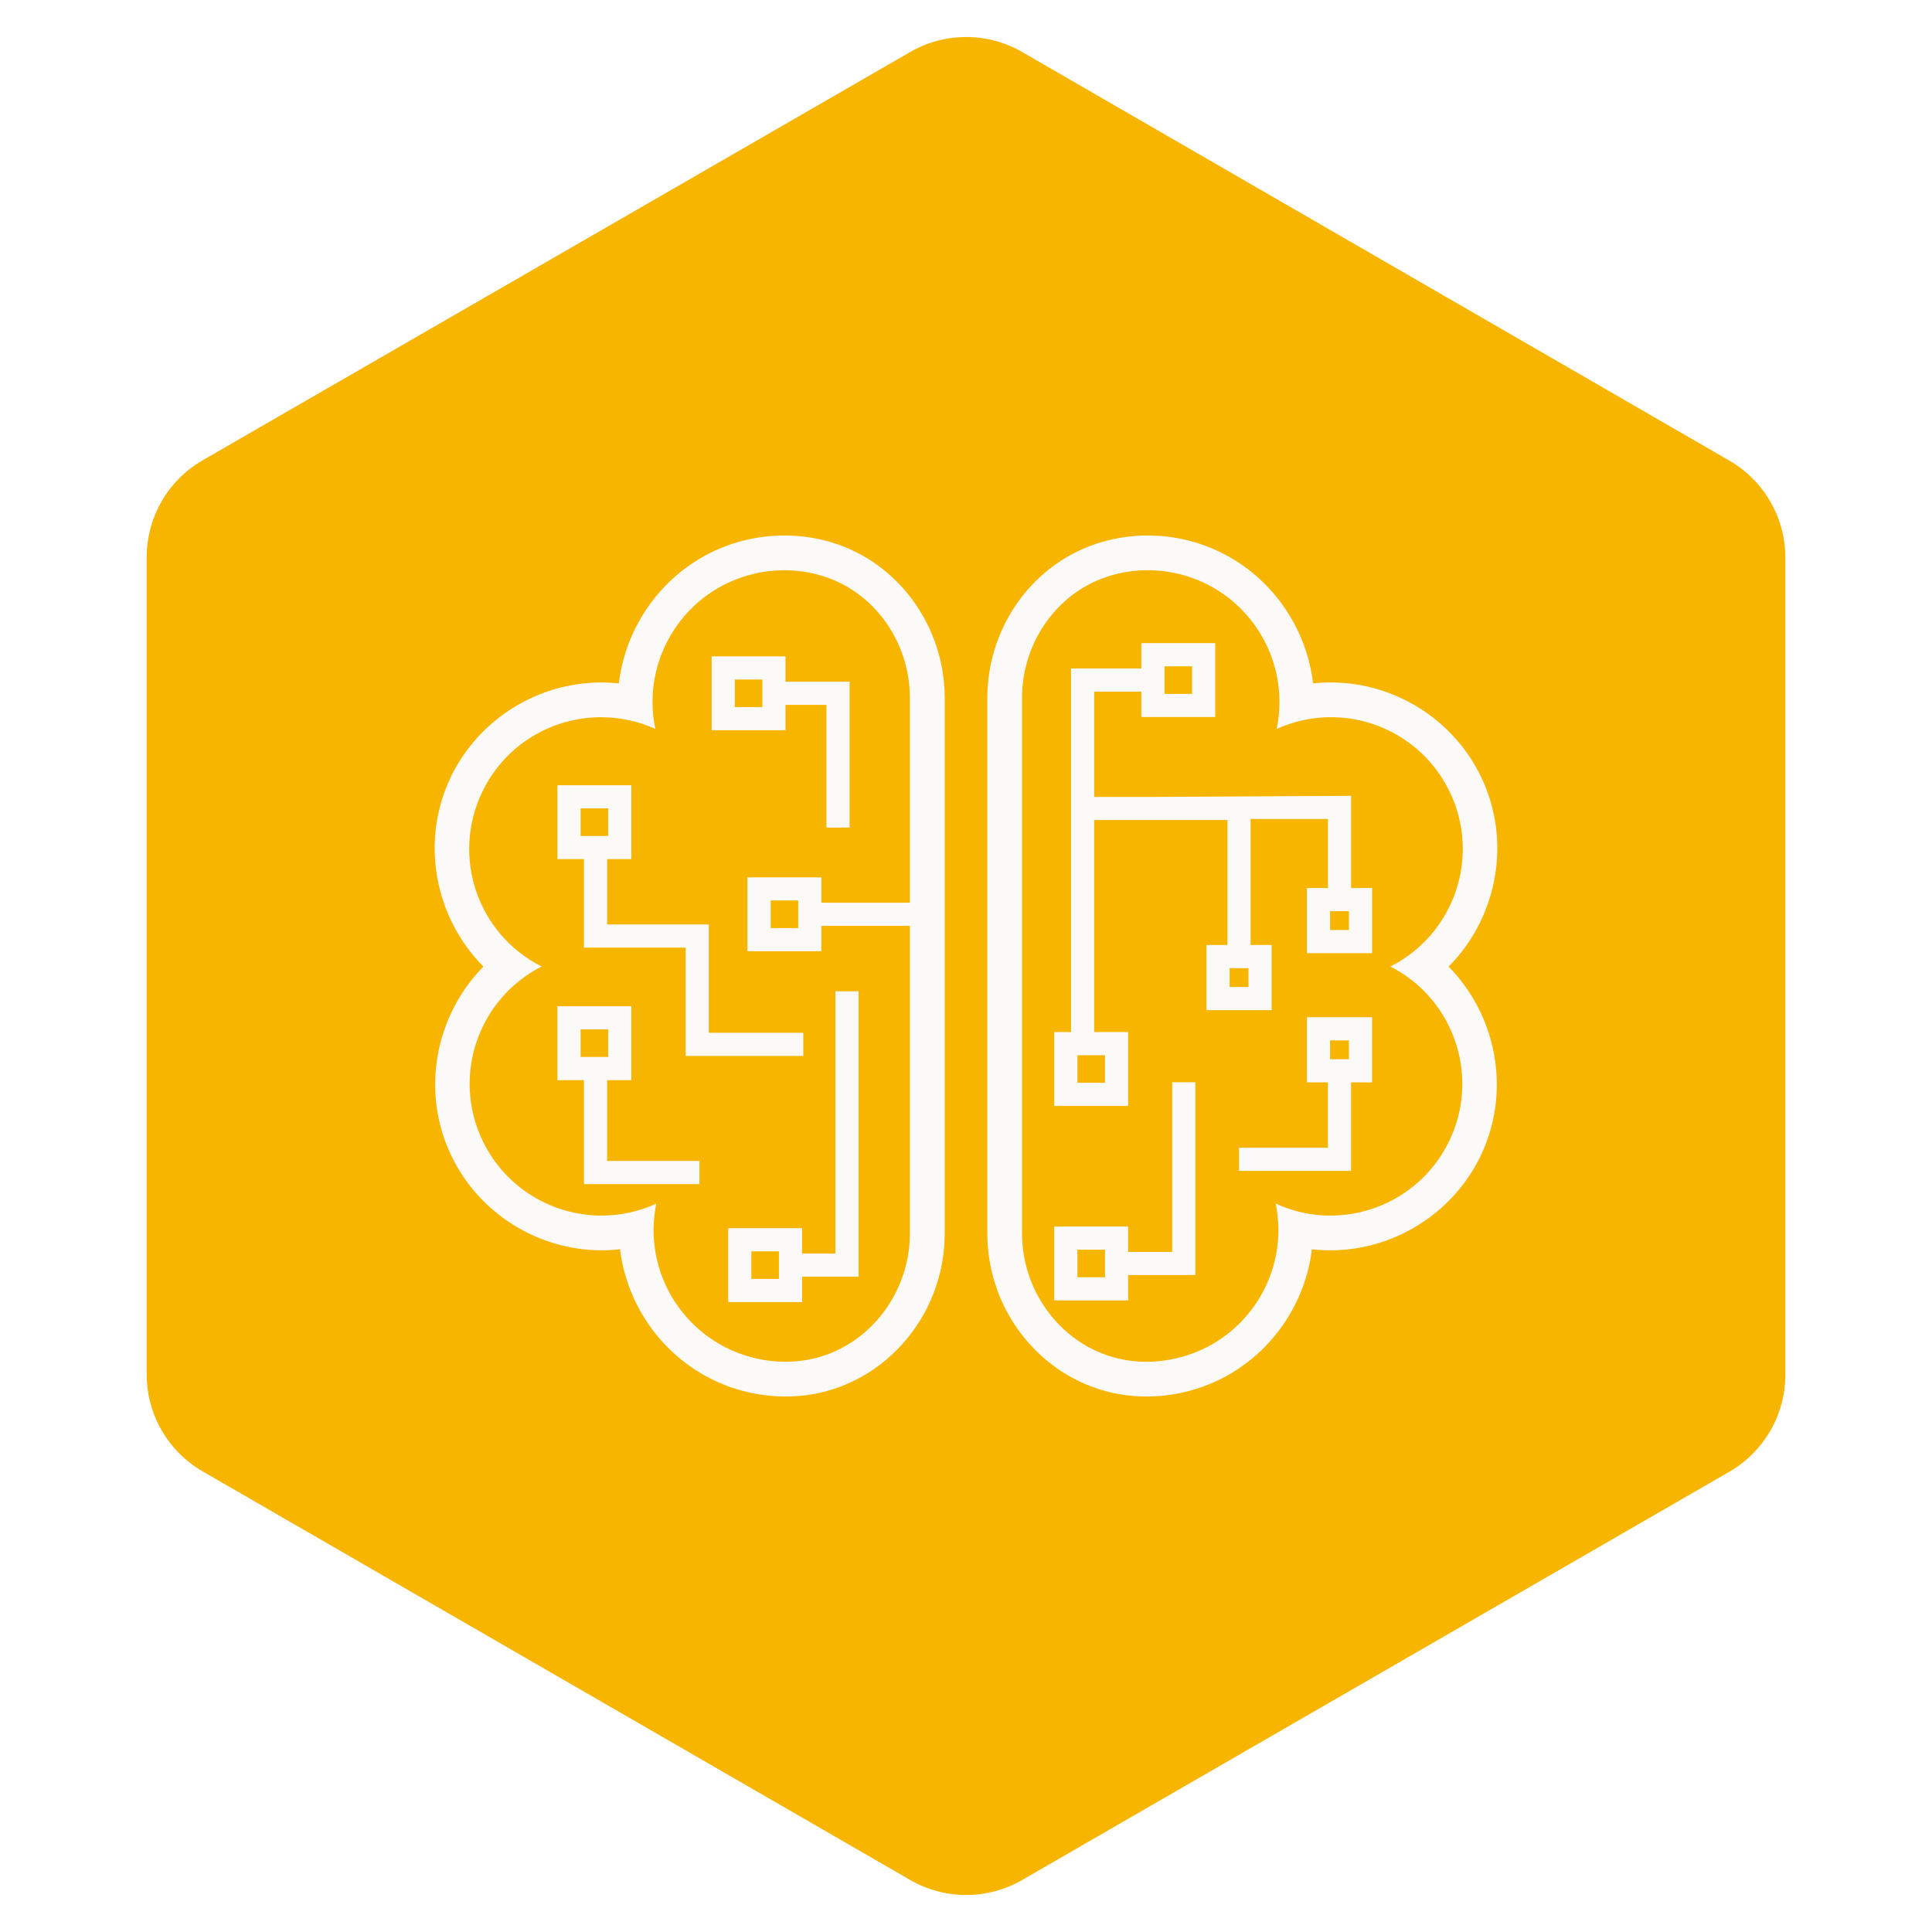
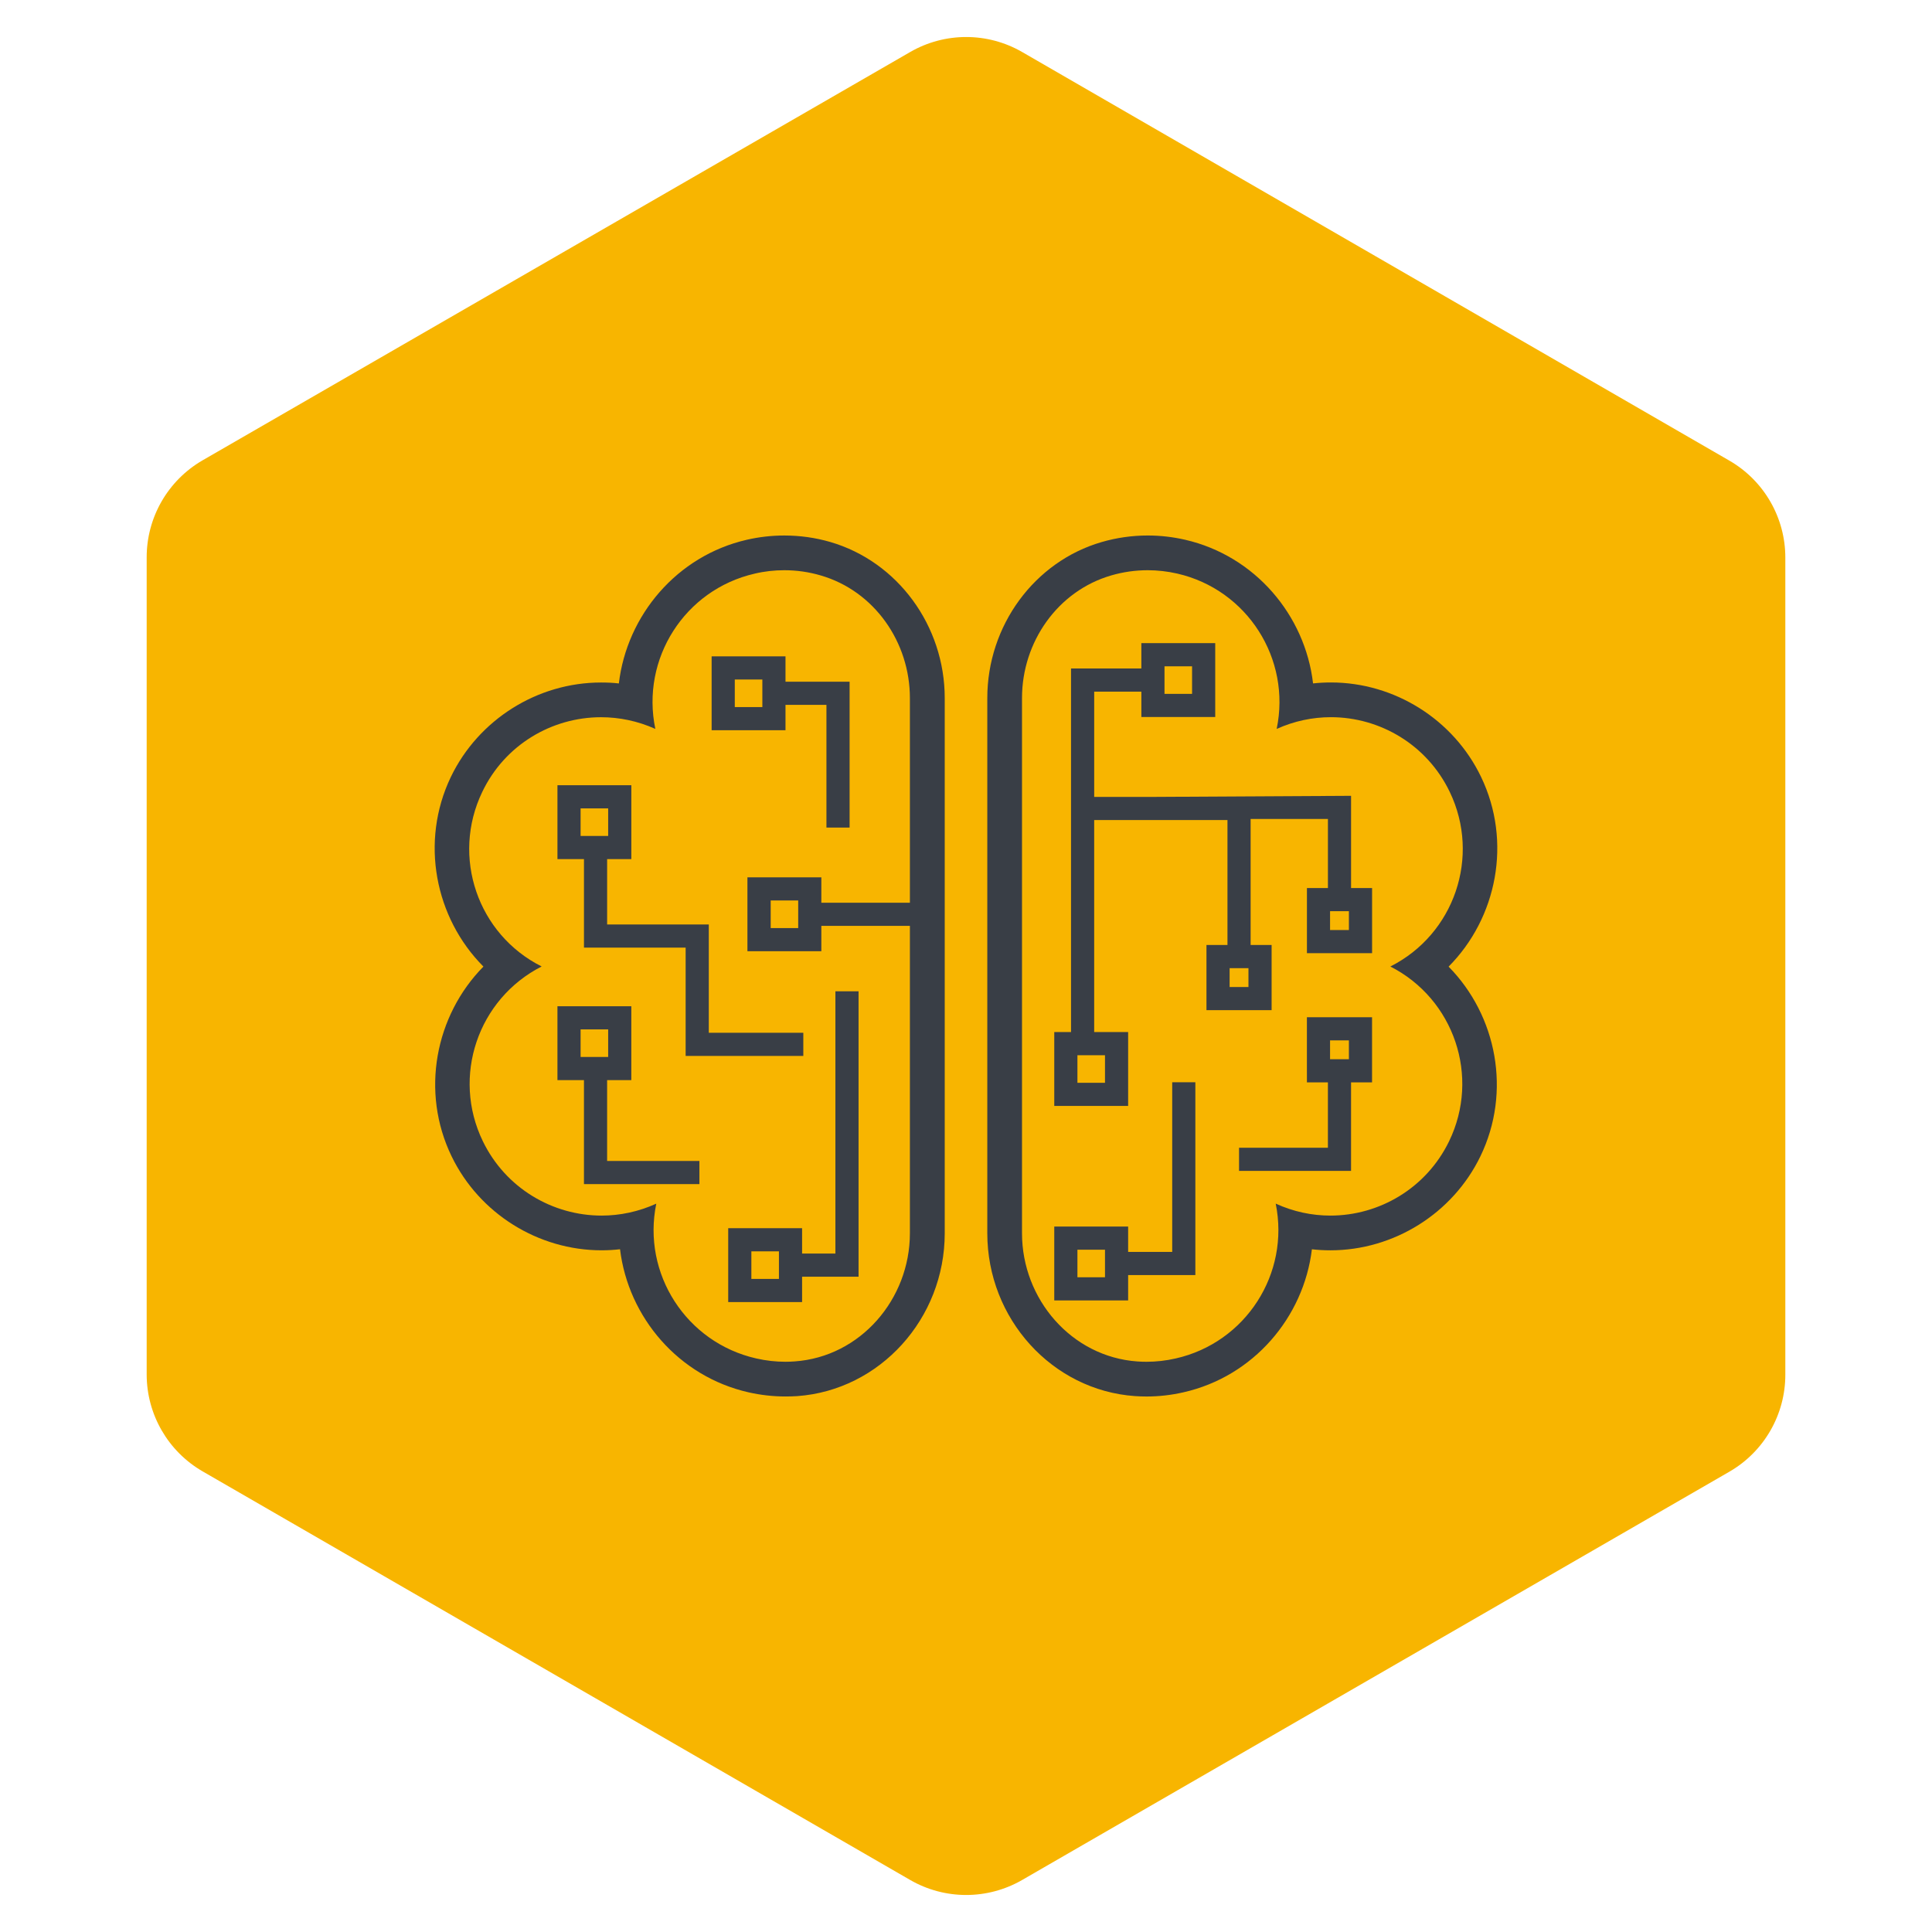
<svg xmlns="http://www.w3.org/2000/svg" width="512" height="512" viewBox="789.74 767.81 1231.52 1231.52" role="img">
  <g transform="scale(8.466824) translate(10, 10)">
    <g transform="matrix(2.487243,0,0,2.487243,94.3175,83.4819)" fill="#f8b500">
      <path d="M23.11 55.78L1.69 43.41A3.39 3.39 0 0 1 0 40.48V15.75a3.39 3.39 0 0 1 1.69-2.94L23.11.45a3.39 3.39 0 0 1 3.39 0l21.41 12.37a3.39 3.39 0 0 1 1.69 2.94v24.72a3.39 3.39 0 0 1-1.69 2.94L26.5 55.78a3.39 3.39 0 0 1-3.39 0z" />
    </g>
-     <g id="SvgjsG1567" featureKey="symbolFeature-0" transform="matrix(0.8889028,0,0,0.8889028,111.5542,108.9651)" fill="#fcfaf8">
+     <g id="SvgjsG1567" featureKey="symbolFeature-0" transform="matrix(0.8889028,0,0,0.8889028,111.5542,108.9651)" fill="#393e46">
      <g>
        <g>
          <path d="M93.626,33.986c-2.331-4.859-7.324-8-12.718-8c-0.508,0-1.012,0.027-1.512,0.081c-0.671-5.771-4.906-10.803-10.833-12.167    c-1.042-0.24-2.108-0.361-3.169-0.361c-1.32,0-2.633,0.187-3.902,0.555c-5.703,1.654-9.686,7.088-9.686,13.215v0.971v10.629V61.1    v7.968v3.569c0,7.236,5.489,13.293,12.497,13.79c0.328,0.023,0.661,0.035,0.989,0.035c1.051,0,2.104-0.12,3.13-0.356    c5.924-1.337,10.18-6.348,10.876-12.112c0.518,0.058,1.041,0.087,1.568,0.087c5.372,0,10.356-3.122,12.699-7.953    c2.656-5.478,1.39-11.935-2.69-16.073C94.972,45.932,96.264,39.477,93.626,33.986z M90.917,64.845    c-1.929,3.977-5.91,6.295-10.052,6.295c-1.555,0-3.132-0.327-4.633-1.015c1.215,5.934-2.537,11.776-8.471,13.115    c-0.826,0.19-1.661,0.281-2.471,0.281c-0.262,0-0.522-0.009-0.781-0.028c-5.569-0.395-9.764-5.273-9.764-10.856v-3.569V61.1    V38.908V28.279v-0.971c0-4.738,3.014-9.071,7.564-10.39c0.989-0.287,2.025-0.438,3.083-0.438c0.828,0,1.668,0.093,2.51,0.286    c5.925,1.363,9.652,7.223,8.412,13.156c1.489-0.674,3.053-0.995,4.593-0.995c4.159,0,8.15,2.335,10.068,6.333    c2.636,5.487,0.38,12.057-5.033,14.784C91.347,52.796,93.57,59.374,90.917,64.845z" />
          <g>
            <path d="M17.646,48.444h8.611v9.173h9.966v-1.961h-0.865h-7.14v-8.086v-1.086h-0.959h-7.652v-5.537h2.05v-0.808V34.69h-6.257     v6.257h2.246V48.444z M17.36,38.986v-2.335h2.335v2.335H17.36z" />
            <path d="M19.606,66.513v-6.847h2.05v-0.764v-5.493h-6.257v6.257h2.246v8.807h9.778v-0.98v0v-0.98h-0.658H19.606z M17.36,57.705     V55.37h2.335v2.335H17.36z" />
            <path d="M39.921,52.143h-0.98v2.505v19.707h-2.822v-2.148h-4.052h-2.205v6.257h6.257v-2.148h4.783V52.143H39.921L39.921,52.143z      M34.158,76.503h-2.335v-2.335h2.335V76.503z" />
            <path d="M34.714,30.031v-2.148h3.468v9.126v1.267h1.961V25.923h-5.429v-2.148h-6.256v6.256h4.326H34.714z M32.754,28.071h-2.335     v-2.335h2.335V28.071z" />
            <path d="M68.447,59.847h-0.98v1.657v12.712h-3.733v-2.148h-2.516h-3.741v6.257h6.257v-2.148h5.693v-16.33H68.447L68.447,59.847z      M61.774,76.364h-2.335v-2.335h2.335V76.364z" />
            <path d="M82.615,43.399v-7.812l-16.581,0.091h-5.175v-8.914h3.995v2.148h2.987h3.269v-6.257h-6.257v2.148h-5.956v30.792h-1.42     v6.257h6.257v-6.257h-2.876v-0.542V37.638h11.289v10.583h-1.779v0.322v5.196h5.518v-5.518h-1.778V37.548h1.297h5.25v4.702v1.149     h-1.778v5.517h5.518v-5.517H82.615z M66.814,24.616h2.335v2.335h-2.335V24.616z M61.774,57.556v2.335h-2.335v-2.335H61.774z      M73.925,51.779h-1.596v-1.596h1.596V51.779z M82.432,46.955h-1.596v-1.596h1.596V46.955z" />
            <path d="M78.876,59.037v0.82h1.778v5.537h-6.759h-0.768v0.98v0v0.98h9.487v-7.497h1.778V54.34h-5.517V59.037z M80.836,56.3h1.596     v1.596h-1.596V56.3z" />
            <path d="M38.51,14.09c-1.27-0.37-2.58-0.55-3.9-0.55c-1.06,0-2.13,0.12-3.17,0.36c-5.93,1.36-10.16,6.4-10.84,12.17     c-0.49-0.06-1-0.08-1.51-0.08c-5.39,0-10.38,3.14-12.72,8c-2.63,5.49-1.34,11.94,2.76,16.06c-4.08,4.14-5.35,10.6-2.69,16.08     c2.34,4.83,7.32,7.95,12.7,7.95c0.52,0,1.05-0.03,1.56-0.09c0.7,5.77,4.96,10.78,10.89,12.12c1.02,0.23,2.07,0.35,3.12,0.35     c0.33,0,0.66-0.01,0.99-0.03c7.01-0.5,12.5-6.56,12.5-13.79V27.31C48.2,21.18,44.21,15.75,38.51,14.09z M45.25,72.64     c0,5.58-4.19,10.46-9.76,10.85c-0.26,0.02-0.52,0.03-0.78,0.03c-0.81,0-1.64-0.09-2.47-0.28c-5.93-1.34-9.69-7.18-8.47-13.11     c-1.5,0.68-3.08,1.01-4.63,1.01c-4.15,0-8.13-2.32-10.06-6.3c-2.65-5.47-0.43-12.04,4.98-14.8c-5.42-2.72-7.67-9.29-5.03-14.78     c1.91-4,5.9-6.33,10.06-6.33c1.54,0,3.11,0.32,4.6,0.99c-1.24-5.93,2.48-11.79,8.41-13.15c0.84-0.2,1.68-0.29,2.51-0.29     c1.06,0,2.09,0.15,3.08,0.44c4.55,1.32,7.56,5.65,7.56,10.39v17.33h-7.5v-2.15h-6.26v6.26h6.26V46.6h7.5V72.64z M35.79,44.45     v2.34h-2.33v-2.34H35.79z" />
          </g>
        </g>
      </g>
    </g>
  </g>
</svg>
